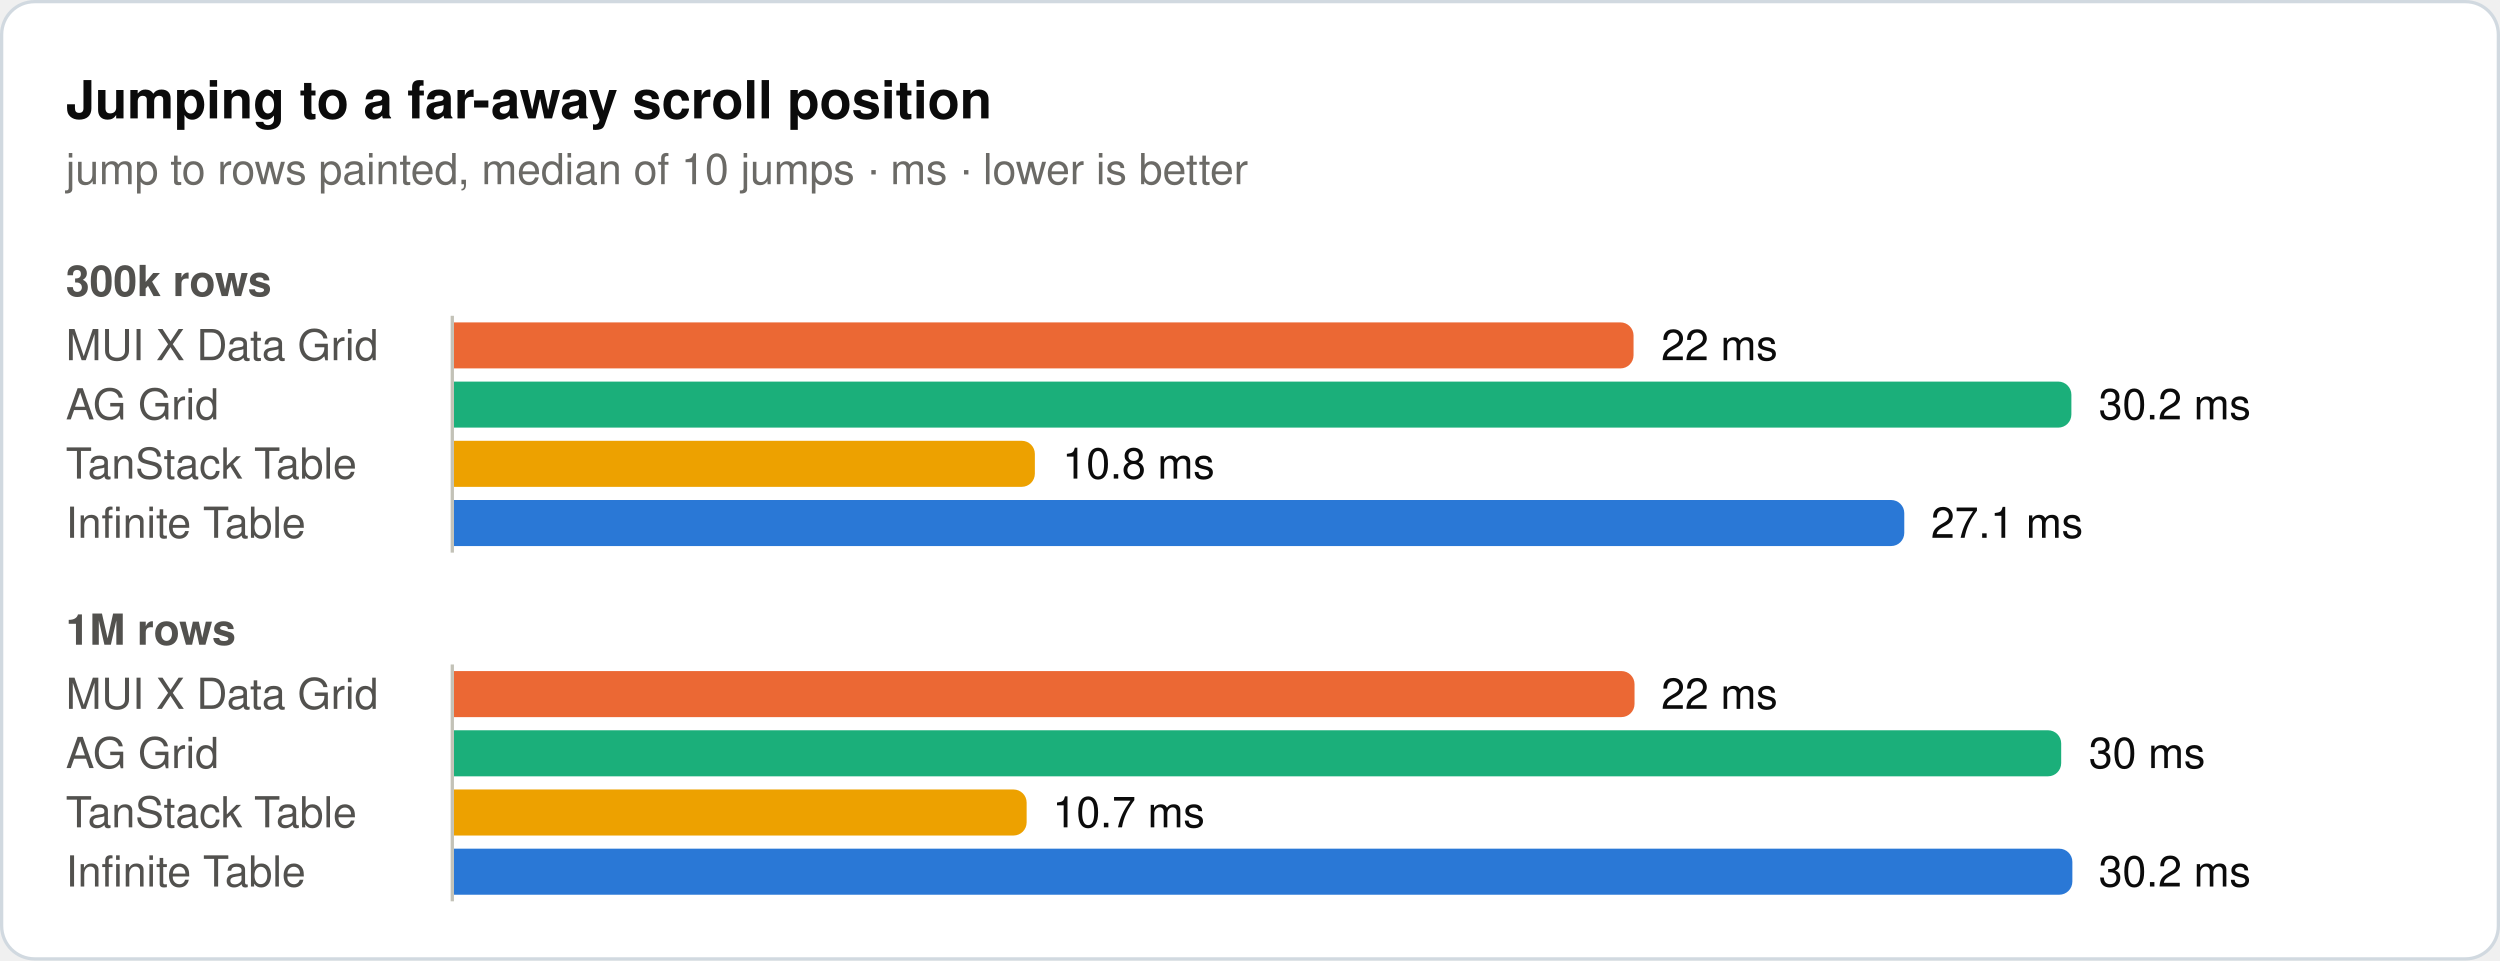
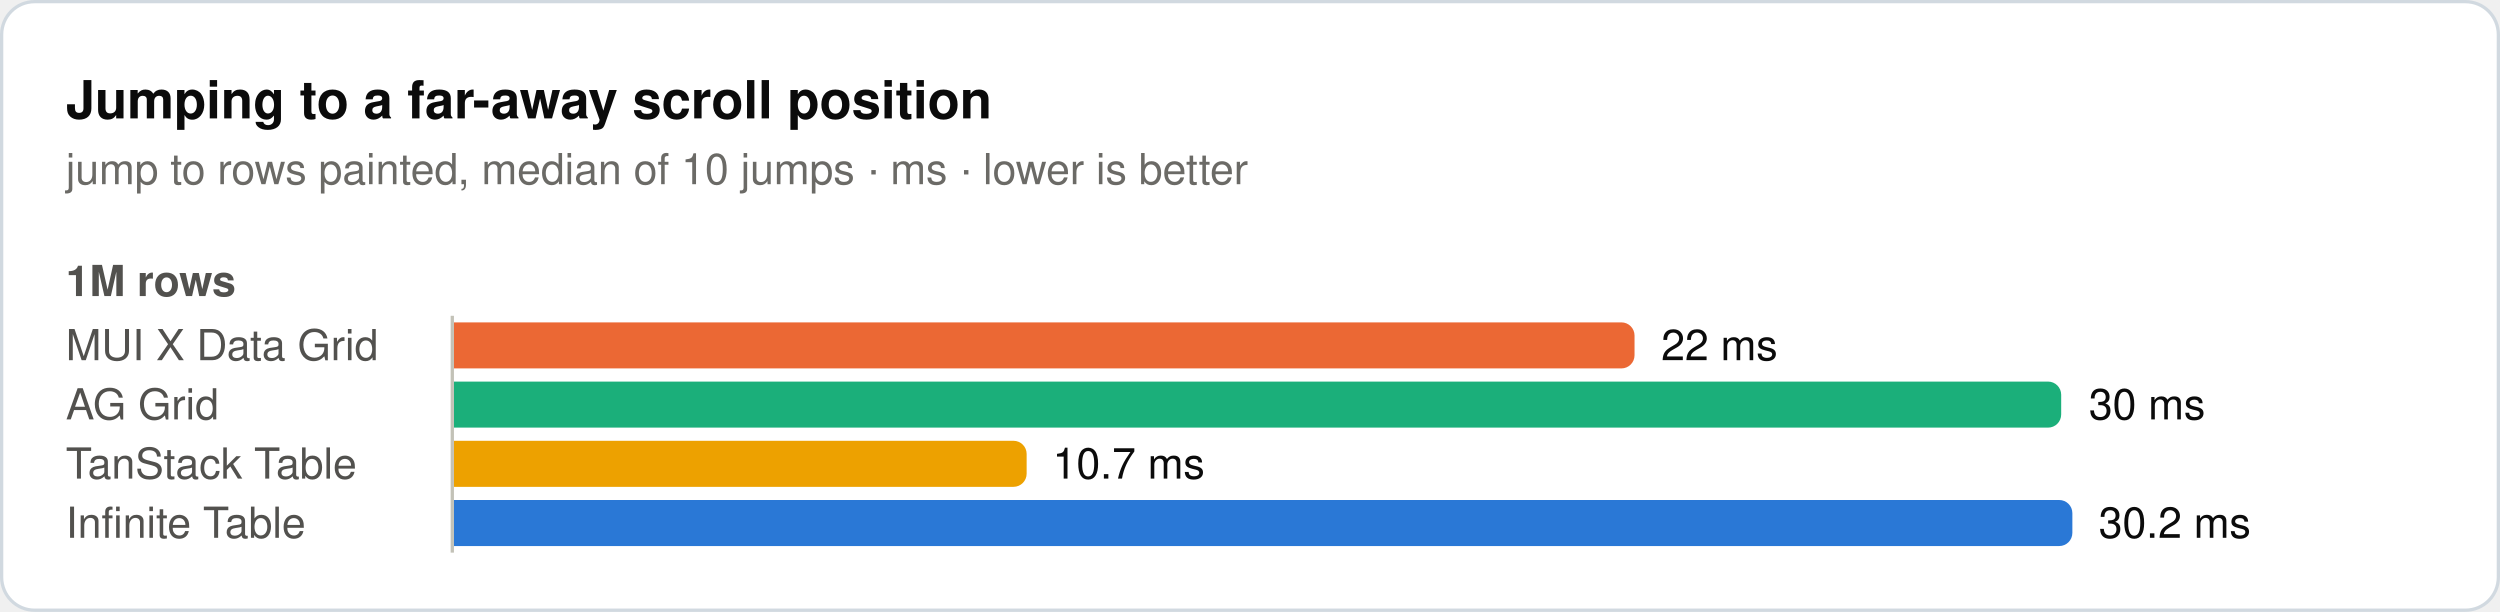
- <svg xmlns="http://www.w3.org/2000/svg" width="760" height="292" viewBox="0 0 760 292" role="img">
-   <rect x="0.5" y="0.5" width="759" height="291" rx="10" fill="#ffffff" stroke="#d1d9e0" />
+ <svg xmlns="http://www.w3.org/2000/svg" width="760" height="186" viewBox="0 0 760 186" role="img">
+   <rect x="0.5" y="0.5" width="759" height="185" rx="10" fill="#ffffff" stroke="#d1d9e0" />
  <text x="20" y="36" font-family="system-ui, -apple-system, 'Segoe UI', Helvetica, Arial, sans-serif" font-size="16" font-weight="600" fill="#0b0b0b">Jumping to a far-away scroll position</text>
  <text x="20" y="56" font-family="system-ui, -apple-system, 'Segoe UI', Helvetica, Arial, sans-serif" font-size="13" fill="#6b6a66">jump to rows painted, median of 10 jumps · ms · lower is better</text>
-   <text x="20" y="90" font-family="system-ui, -apple-system, 'Segoe UI', Helvetica, Arial, sans-serif" font-size="13" font-weight="600" fill="#52514e">300k rows</text>
+   <text x="20" y="90" font-family="system-ui, -apple-system, 'Segoe UI', Helvetica, Arial, sans-serif" font-size="13" font-weight="600" fill="#52514e">1M rows</text>
  <text x="20" y="109.5" font-family="system-ui, -apple-system, 'Segoe UI', Helvetica, Arial, sans-serif" font-size="13" fill="#52514e">MUI X Data Grid</text>
-   <path d="M138,98H492.6a4,4 0 0 1 4,4V108a4,4 0 0 1 -4,4H138Z" fill="#eb6834" />
+   <path d="M138,98H492.9a4,4 0 0 1 4,4V108a4,4 0 0 1 -4,4H138Z" fill="#eb6834" />
  <text x="505" y="109.5" font-family="system-ui, -apple-system, 'Segoe UI', Helvetica, Arial, sans-serif" font-size="13" fill="#0b0b0b">22 ms</text>
  <text x="20" y="127.5" font-family="system-ui, -apple-system, 'Segoe UI', Helvetica, Arial, sans-serif" font-size="13" fill="#52514e">AG Grid</text>
-   <path d="M138,116H625.7a4,4 0 0 1 4,4V126a4,4 0 0 1 -4,4H138Z" fill="#1baf7a" />
-   <text x="638" y="127.5" font-family="system-ui, -apple-system, 'Segoe UI', Helvetica, Arial, sans-serif" font-size="13" fill="#0b0b0b">30.2 ms</text>
+   <path d="M138,116H622.6a4,4 0 0 1 4,4V126a4,4 0 0 1 -4,4H138Z" fill="#1baf7a" />
+   <text x="635" y="127.5" font-family="system-ui, -apple-system, 'Segoe UI', Helvetica, Arial, sans-serif" font-size="13" fill="#0b0b0b">30 ms</text>
  <text x="20" y="145.5" font-family="system-ui, -apple-system, 'Segoe UI', Helvetica, Arial, sans-serif" font-size="13" fill="#52514e">TanStack Table</text>
-   <path d="M138,134H310.6a4,4 0 0 1 4,4V144a4,4 0 0 1 -4,4H138Z" fill="#eda100" />
-   <text x="323" y="145.5" font-family="system-ui, -apple-system, 'Segoe UI', Helvetica, Arial, sans-serif" font-size="13" fill="#0b0b0b">10.8 ms</text>
+   <path d="M138,134H308.1a4,4 0 0 1 4,4V144a4,4 0 0 1 -4,4H138Z" fill="#eda100" />
+   <text x="320" y="145.5" font-family="system-ui, -apple-system, 'Segoe UI', Helvetica, Arial, sans-serif" font-size="13" fill="#0b0b0b">10.7 ms</text>
  <text x="20" y="163.5" font-family="system-ui, -apple-system, 'Segoe UI', Helvetica, Arial, sans-serif" font-size="13" fill="#52514e">Infinite Table</text>
-   <path d="M138,152H574.9a4,4 0 0 1 4,4V162a4,4 0 0 1 -4,4H138Z" fill="#2a78d6" />
-   <text x="587" y="163.5" font-family="system-ui, -apple-system, 'Segoe UI', Helvetica, Arial, sans-serif" font-size="13" fill="#0b0b0b">27.1 ms</text>
+   <path d="M138,152H626a4,4 0 0 1 4,4V162a4,4 0 0 1 -4,4H138Z" fill="#2a78d6" />
+   <text x="638" y="163.5" font-family="system-ui, -apple-system, 'Segoe UI', Helvetica, Arial, sans-serif" font-size="13" fill="#0b0b0b">30.2 ms</text>
  <line x1="137.5" y1="96" x2="137.5" y2="168" stroke="#c3c2b7" stroke-width="1" />
-   <text x="20" y="196" font-family="system-ui, -apple-system, 'Segoe UI', Helvetica, Arial, sans-serif" font-size="13" font-weight="600" fill="#52514e">1M rows</text>
-   <text x="20" y="215.5" font-family="system-ui, -apple-system, 'Segoe UI', Helvetica, Arial, sans-serif" font-size="13" fill="#52514e">MUI X Data Grid</text>
-   <path d="M138,204H492.9a4,4 0 0 1 4,4V214a4,4 0 0 1 -4,4H138Z" fill="#eb6834" />
-   <text x="505" y="215.5" font-family="system-ui, -apple-system, 'Segoe UI', Helvetica, Arial, sans-serif" font-size="13" fill="#0b0b0b">22 ms</text>
-   <text x="20" y="233.5" font-family="system-ui, -apple-system, 'Segoe UI', Helvetica, Arial, sans-serif" font-size="13" fill="#52514e">AG Grid</text>
-   <path d="M138,222H622.6a4,4 0 0 1 4,4V232a4,4 0 0 1 -4,4H138Z" fill="#1baf7a" />
-   <text x="635" y="233.5" font-family="system-ui, -apple-system, 'Segoe UI', Helvetica, Arial, sans-serif" font-size="13" fill="#0b0b0b">30 ms</text>
-   <text x="20" y="251.5" font-family="system-ui, -apple-system, 'Segoe UI', Helvetica, Arial, sans-serif" font-size="13" fill="#52514e">TanStack Table</text>
-   <path d="M138,240H308.1a4,4 0 0 1 4,4V250a4,4 0 0 1 -4,4H138Z" fill="#eda100" />
-   <text x="320" y="251.5" font-family="system-ui, -apple-system, 'Segoe UI', Helvetica, Arial, sans-serif" font-size="13" fill="#0b0b0b">10.7 ms</text>
-   <text x="20" y="269.5" font-family="system-ui, -apple-system, 'Segoe UI', Helvetica, Arial, sans-serif" font-size="13" fill="#52514e">Infinite Table</text>
-   <path d="M138,258H626a4,4 0 0 1 4,4V268a4,4 0 0 1 -4,4H138Z" fill="#2a78d6" />
-   <text x="638" y="269.5" font-family="system-ui, -apple-system, 'Segoe UI', Helvetica, Arial, sans-serif" font-size="13" fill="#0b0b0b">30.2 ms</text>
-   <line x1="137.5" y1="202" x2="137.5" y2="274" stroke="#c3c2b7" stroke-width="1" />
</svg>
